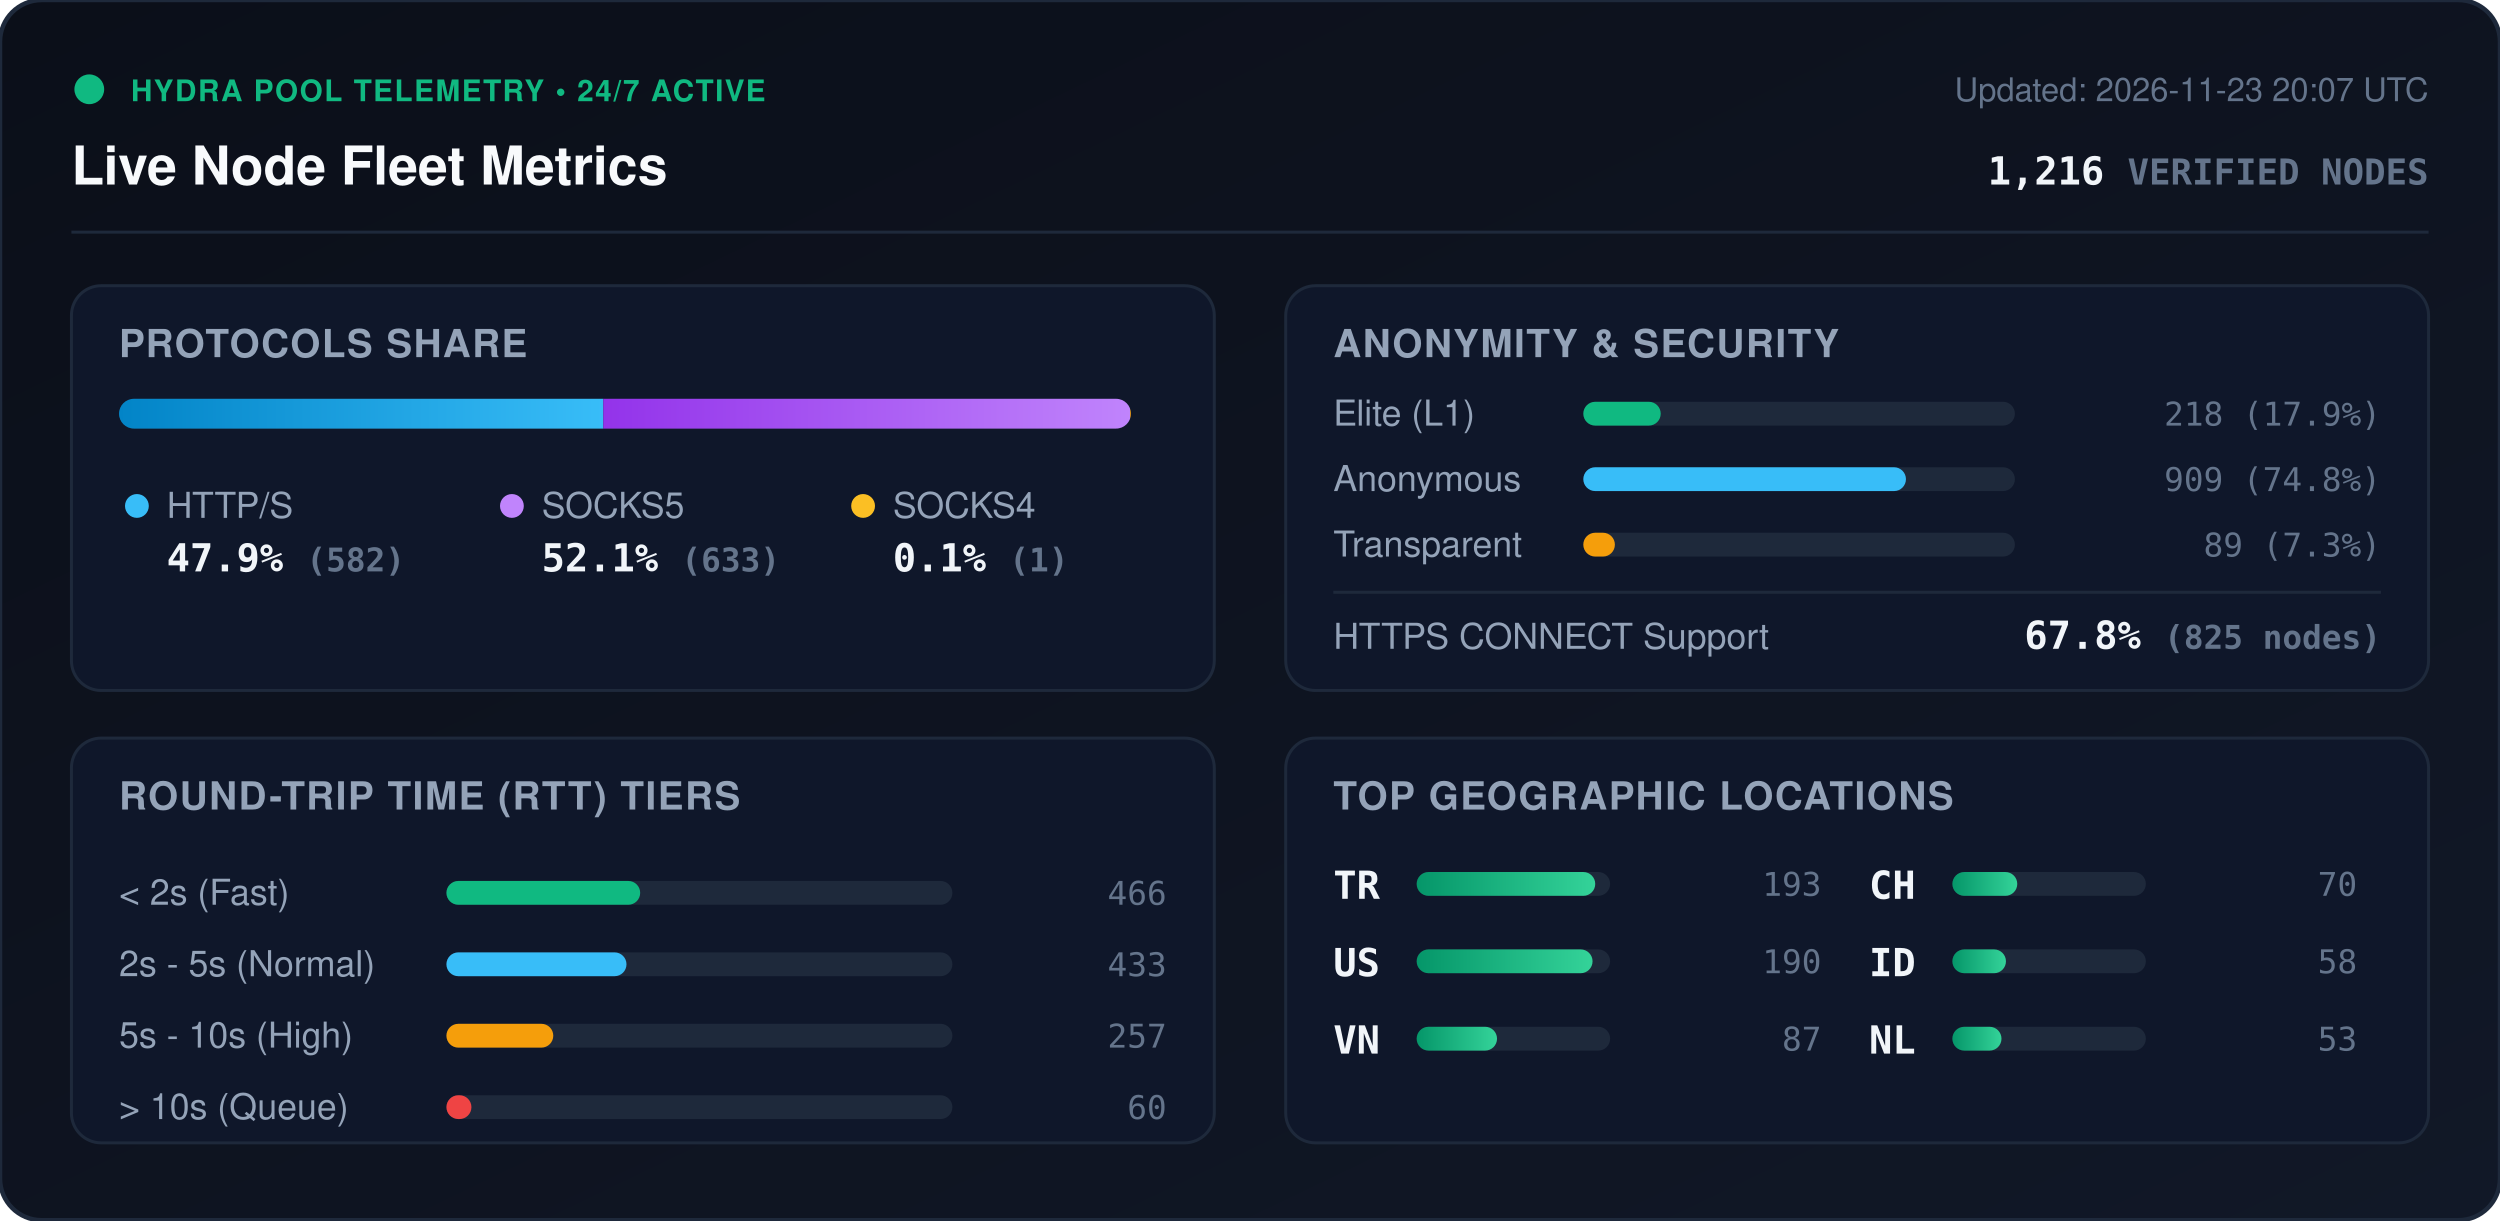
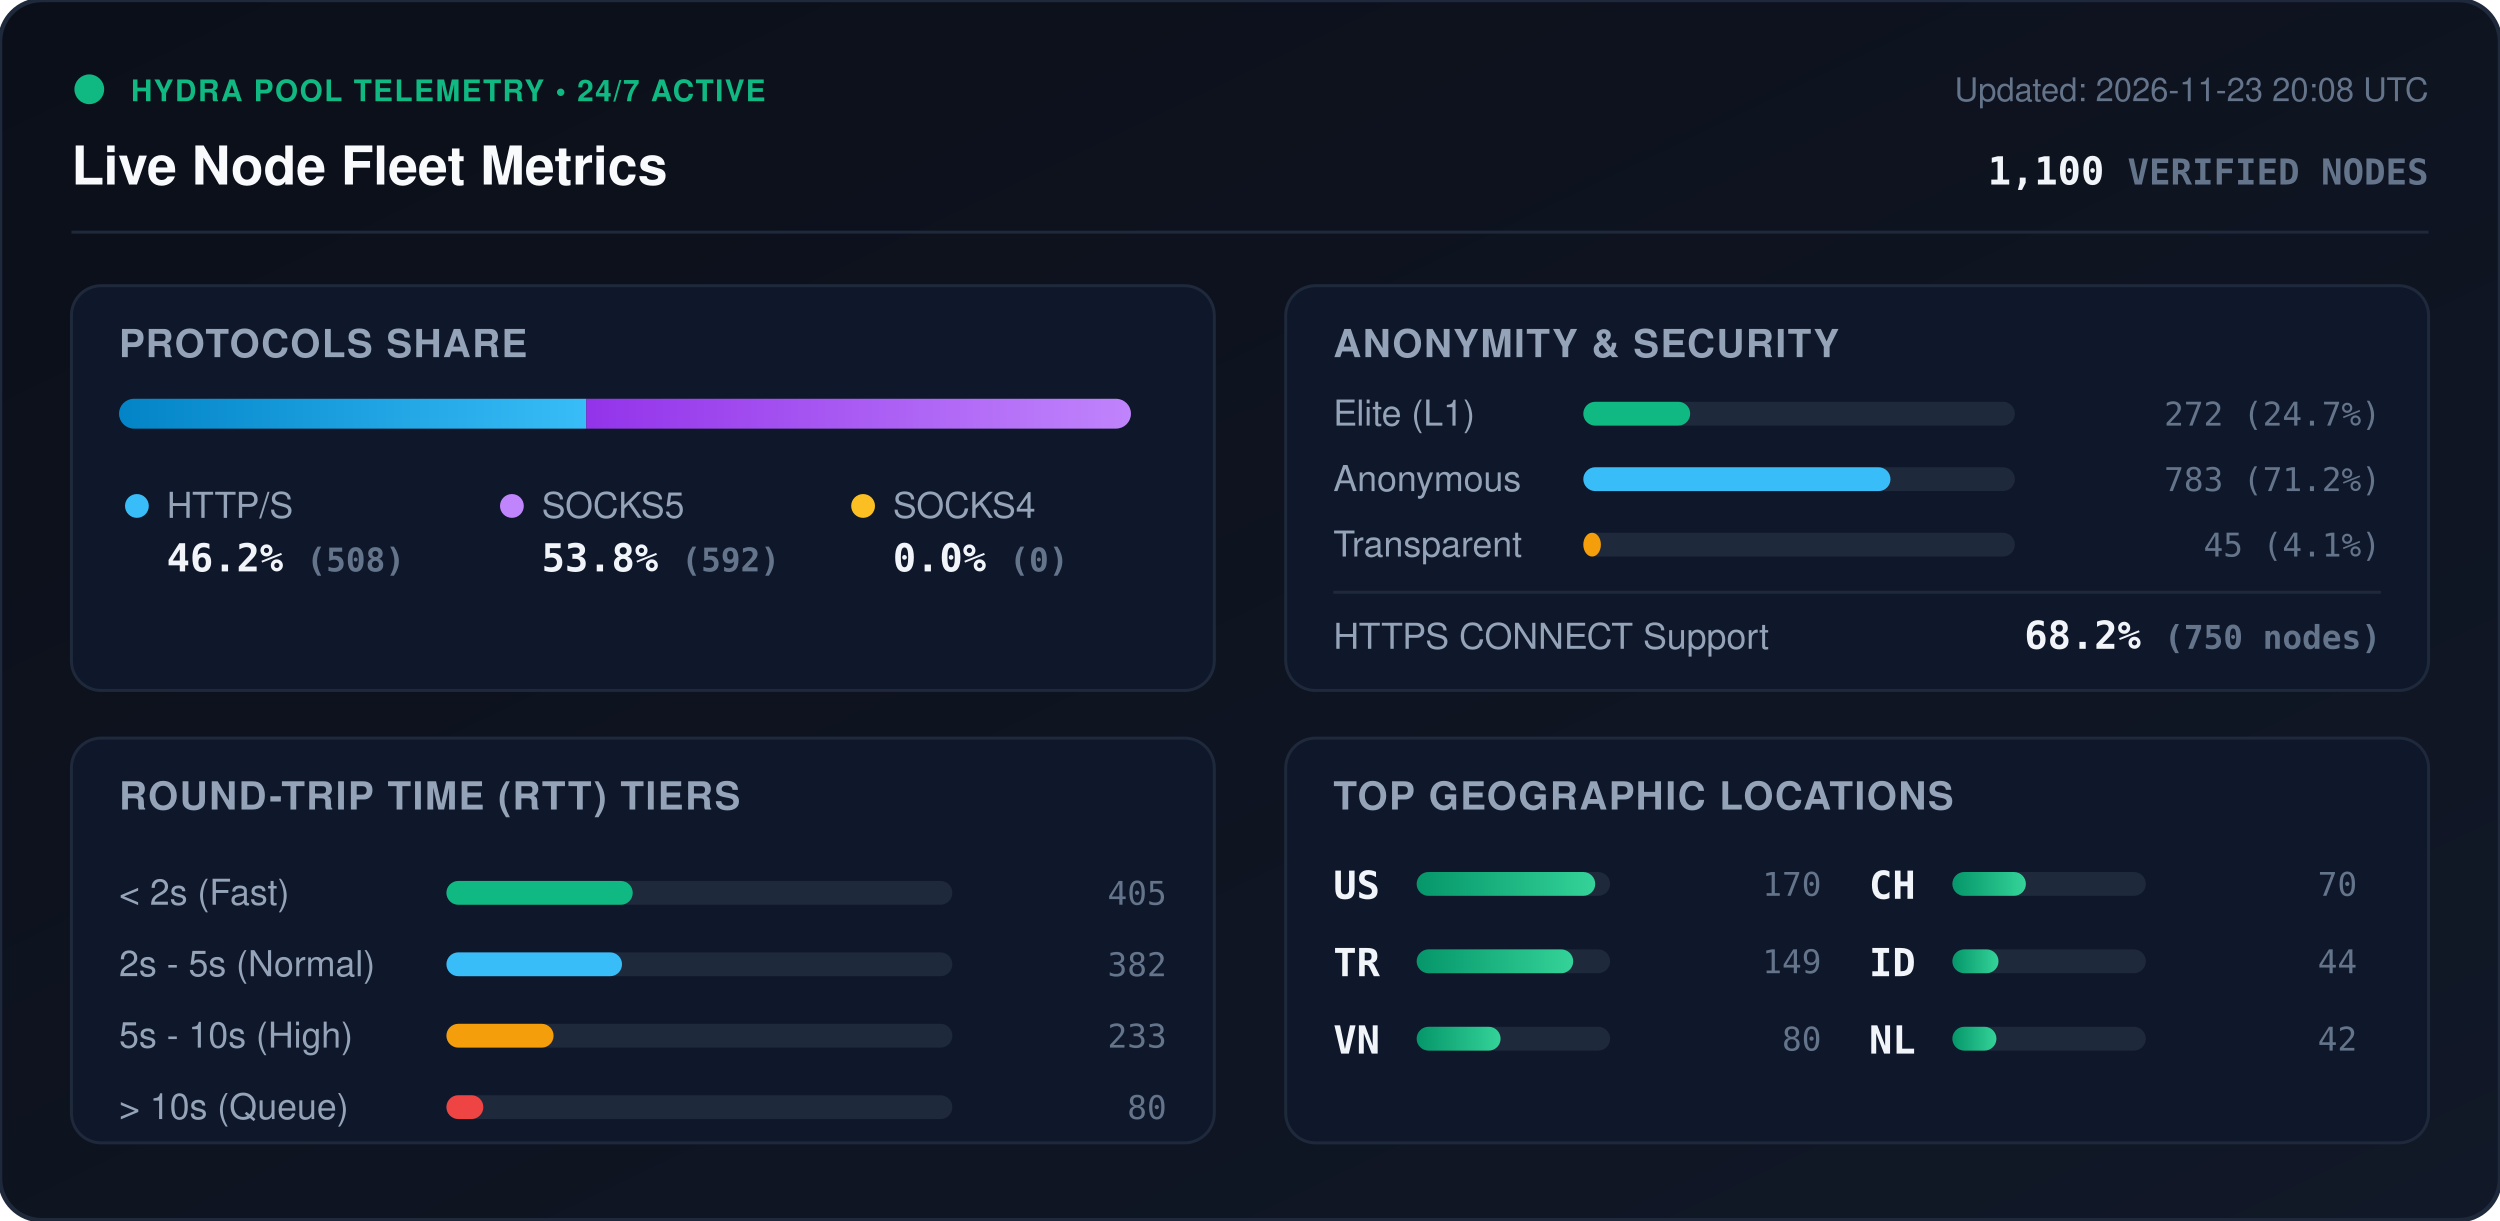
<svg xmlns="http://www.w3.org/2000/svg" viewBox="0 0 840 410" width="840" height="410" style="max-width: 100%; height: auto;">
  <defs>
    <linearGradient id="bg" x1="0%" y1="0%" x2="100%" y2="100%">
      <stop offset="0%" stop-color="#0b0f19" />
      <stop offset="100%" stop-color="#111827" />
    </linearGradient>
    <linearGradient id="bar-http" x1="0%" y1="0%" x2="100%" y2="0%">
      <stop offset="0%" stop-color="#0284c7" />
      <stop offset="100%" stop-color="#38bdf8" />
    </linearGradient>
    <linearGradient id="bar-socks5" x1="0%" y1="0%" x2="100%" y2="0%">
      <stop offset="0%" stop-color="#9333ea" />
      <stop offset="100%" stop-color="#c084fc" />
    </linearGradient>
    <linearGradient id="bar-socks4" x1="0%" y1="0%" x2="100%" y2="0%">
      <stop offset="0%" stop-color="#d97706" />
      <stop offset="100%" stop-color="#fbbf24" />
    </linearGradient>
    <linearGradient id="bar-green" x1="0%" y1="0%" x2="100%" y2="0%">
      <stop offset="0%" stop-color="#059669" />
      <stop offset="100%" stop-color="#34d399" />
    </linearGradient>
    <clipPath id="prog-track-clip">
      <rect width="340.0" height="10" rx="5" />
    </clipPath>
    <style>
      .title { font: 700 18px -apple-system, BlinkMacSystemFont, 'Segoe UI', Helvetica, Arial, sans-serif; fill: #f8fafc; }
      .sub { font: 500 11px -apple-system, BlinkMacSystemFont, 'Segoe UI', Helvetica, Arial, sans-serif; fill: #64748b; }
      .section-hdr { font: 600 13px -apple-system, BlinkMacSystemFont, 'Segoe UI', Helvetica, Arial, sans-serif; fill: #94a3b8; letter-spacing: 0.5px; }
      .metric-val { font: 700 13px -apple-system, BlinkMacSystemFont, 'Segoe UI', Helvetica, Arial, sans-serif; fill: #f1f5f9; }
      .metric-lbl { font: 500 12px -apple-system, BlinkMacSystemFont, 'Segoe UI', Helvetica, Arial, sans-serif; fill: #94a3b8; }
      .badge-txt { font: 700 10px -apple-system, BlinkMacSystemFont, 'Segoe UI', Helvetica, Arial, sans-serif; fill: #10b981; letter-spacing: 0.5px; }
      .mono { font-family: ui-monospace, SFMono-Regular, Menlo, Monaco, Consolas, monospace; }
      .pulse { animation: beacon 2s infinite ease-in-out; }
      @keyframes beacon { 0%, 100% { opacity: 1; } 50% { opacity: 0.35; } }
    </style>
  </defs>
  <rect width="840" height="410" rx="14" fill="url(#bg)" stroke="#1e293b" stroke-width="1.5" />
  <g transform="translate(24, 24)">
    <circle cx="6" cy="6" r="5" fill="#10b981" class="pulse" />
    <text x="20" y="10" class="badge-txt">HYDRA POOL TELEMETRY • 24/7 ACTIVE</text>
    <text x="0" y="38" class="title">Live Node Fleet Metrics</text>
-     <text x="792" y="10" text-anchor="end" class="sub">Updated: 2026-11-23 20:07 UTC</text>
-     <text x="792" y="38" text-anchor="end" class="metric-val mono" fill="#38bdf8">1,216 <tspan font-size="12" fill="#64748b">VERIFIED NODES</tspan>
+     <text x="792" y="10" text-anchor="end" class="sub">Updated: 2026-11-23 20:08 UTC</text>
+     <text x="792" y="38" text-anchor="end" class="metric-val mono" fill="#38bdf8">1,100 <tspan font-size="12" fill="#64748b">VERIFIED NODES</tspan>
    </text>
  </g>
  <line x1="24" y1="78" x2="816" y2="78" stroke="#1e293b" stroke-width="1" />
  <g transform="translate(24, 96)">
    <rect width="384" height="136" rx="10" fill="#0f172a" stroke="#1e293b" />
    <text x="16" y="24" class="section-hdr">PROTOCOLS SHARE</text>
    <g transform="translate(16, 38)">
      <rect width="340.0" height="10" rx="5" fill="#1e293b" />
      <g clip-path="url(#prog-track-clip)">
-         <rect x="0" width="162.7" height="10" fill="url(#bar-http)" />
-         <rect x="162.7" width="177.0" height="10" fill="url(#bar-socks5)" />
-         <rect x="339.7" width="0.3" height="10" fill="url(#bar-socks4)" />
+         <rect x="0" width="157.0" height="10" fill="url(#bar-http)" />
+         <rect x="157.0" width="183.0" height="10" fill="url(#bar-socks5)" />
+         <rect x="340.0" width="0.0" height="10" fill="url(#bar-socks4)" />
      </g>
    </g>
    <g transform="translate(16, 68)">
      <circle cx="6" cy="6" r="4" fill="#38bdf8" />
      <text x="16" y="10" class="metric-lbl">HTTP/S</text>
-       <text x="16" y="28" class="metric-val mono">47.9% <tspan font-size="11" fill="#64748b">(582)</tspan>
+       <text x="16" y="28" class="metric-val mono">46.2% <tspan font-size="11" fill="#64748b">(508)</tspan>
      </text>
      <circle cx="132" cy="6" r="4" fill="#c084fc" />
      <text x="142" y="10" class="metric-lbl">SOCKS5</text>
-       <text x="142" y="28" class="metric-val mono">52.1% <tspan font-size="11" fill="#64748b">(633)</tspan>
+       <text x="142" y="28" class="metric-val mono">53.8% <tspan font-size="11" fill="#64748b">(592)</tspan>
      </text>
      <circle cx="250" cy="6" r="4" fill="#fbbf24" />
      <text x="260" y="10" class="metric-lbl">SOCKS4</text>
-       <text x="260" y="28" class="metric-val mono">0.1% <tspan font-size="11" fill="#64748b">(1)</tspan>
+       <text x="260" y="28" class="metric-val mono">0.0% <tspan font-size="11" fill="#64748b">(0)</tspan>
      </text>
    </g>
  </g>
  <g transform="translate(432, 96)">
    <rect width="384" height="136" rx="10" fill="#0f172a" stroke="#1e293b" />
    <text x="16" y="24" class="section-hdr">ANONYMITY &amp; SECURITY</text>
    <text x="16" y="47" class="metric-lbl">Elite (L1)</text>
    <rect x="100" y="39" width="145.0" height="8" rx="4" fill="#1e293b" />
-     <rect x="100" y="39" width="26.0" height="8" rx="4" fill="#10b981" />
-     <text x="368" y="47" text-anchor="end" class="mono sub" fill="#e2e8f0">218 (17.9%)</text>
+     <rect x="100" y="39" width="35.9" height="8" rx="4" fill="#10b981" />
+     <text x="368" y="47" text-anchor="end" class="mono sub" fill="#e2e8f0">272 (24.7%)</text>
    <text x="16" y="69" class="metric-lbl">Anonymous</text>
    <rect x="100" y="61" width="145.0" height="8" rx="4" fill="#1e293b" />
-     <rect x="100" y="61" width="108.4" height="8" rx="4" fill="#38bdf8" />
-     <text x="368" y="69" text-anchor="end" class="mono sub" fill="#e2e8f0">909 (74.8%)</text>
+     <rect x="100" y="61" width="103.2" height="8" rx="4" fill="#38bdf8" />
+     <text x="368" y="69" text-anchor="end" class="mono sub" fill="#e2e8f0">783 (71.2%)</text>
    <text x="16" y="91" class="metric-lbl">Transparent</text>
    <rect x="100" y="83" width="145.0" height="8" rx="4" fill="#1e293b" />
-     <rect x="100" y="83" width="10.6" height="8" rx="4" fill="#f59e0b" />
-     <text x="368" y="91" text-anchor="end" class="mono sub" fill="#e2e8f0">89 (7.3%)</text>
+     <rect x="100" y="83" width="5.9" height="8" rx="4" fill="#f59e0b" />
+     <text x="368" y="91" text-anchor="end" class="mono sub" fill="#e2e8f0">45 (4.1%)</text>
    <line x1="16" y1="103" x2="368" y2="103" stroke="#1e293b" stroke-width="1" />
    <text x="16" y="122" class="metric-lbl">HTTPS CONNECT Support</text>
-     <text x="368" y="122" text-anchor="end" class="metric-val mono" fill="#34d399">67.8% <tspan font-size="11" fill="#64748b">(825 nodes)</tspan>
+     <text x="368" y="122" text-anchor="end" class="metric-val mono" fill="#34d399">68.2% <tspan font-size="11" fill="#64748b">(750 nodes)</tspan>
    </text>
  </g>
  <g transform="translate(24, 248)">
    <rect width="384" height="136" rx="10" fill="#0f172a" stroke="#1e293b" />
    <text x="16" y="24" class="section-hdr">ROUND-TRIP TIME (RTT) TIERS</text>
    <g transform="translate(16, 42)">
      <text x="0" y="14" class="metric-lbl">&lt; 2s (Fast)</text>
      <rect x="110" y="6" width="170" height="8" rx="4" fill="#1e293b" />
-       <rect x="110" y="6" width="65.1" height="8" rx="4" fill="#10b981" />
-       <text x="352" y="14" text-anchor="end" class="mono sub">466</text>
+       <rect x="110" y="6" width="62.6" height="8" rx="4" fill="#10b981" />
+       <text x="352" y="14" text-anchor="end" class="mono sub">405</text>
      <text x="0" y="38" class="metric-lbl">2s - 5s (Normal)</text>
      <rect x="110" y="30" width="170" height="8" rx="4" fill="#1e293b" />
-       <rect x="110" y="30" width="60.5" height="8" rx="4" fill="#38bdf8" />
-       <text x="352" y="38" text-anchor="end" class="mono sub">433</text>
+       <rect x="110" y="30" width="59.0" height="8" rx="4" fill="#38bdf8" />
+       <text x="352" y="38" text-anchor="end" class="mono sub">382</text>
      <text x="0" y="62" class="metric-lbl">5s - 10s (High)</text>
      <rect x="110" y="54" width="170" height="8" rx="4" fill="#1e293b" />
-       <rect x="110" y="54" width="35.9" height="8" rx="4" fill="#f59e0b" />
-       <text x="352" y="62" text-anchor="end" class="mono sub">257</text>
+       <rect x="110" y="54" width="36.0" height="8" rx="4" fill="#f59e0b" />
+       <text x="352" y="62" text-anchor="end" class="mono sub">233</text>
      <text x="0" y="86" class="metric-lbl">&gt; 10s (Queue)</text>
      <rect x="110" y="78" width="170" height="8" rx="4" fill="#1e293b" />
-       <rect x="110" y="78" width="8.4" height="8" rx="4" fill="#ef4444" />
-       <text x="352" y="86" text-anchor="end" class="mono sub">60</text>
+       <rect x="110" y="78" width="12.4" height="8" rx="4" fill="#ef4444" />
+       <text x="352" y="86" text-anchor="end" class="mono sub">80</text>
    </g>
  </g>
  <g transform="translate(432, 248)">
    <rect width="384" height="136" rx="10" fill="#0f172a" stroke="#1e293b" />
    <text x="16" y="24" class="section-hdr">TOP GEOGRAPHIC LOCATIONS</text>
    <g transform="translate(16, 42)">
      <g transform="translate(0, 0)">
+         <text x="0" y="12" class="mono metric-val" font-size="12">US</text>
+         <rect x="28" y="3" width="65" height="8" rx="4" fill="#1e293b" />
+         <rect x="28" y="3" width="60.0" height="8" rx="4" fill="url(#bar-green)" />
+         <text x="164" y="11" text-anchor="end" class="mono sub">170</text>
+       </g>
+       <g transform="translate(0, 26)">
        <text x="0" y="12" class="mono metric-val" font-size="12">TR</text>
        <rect x="28" y="3" width="65" height="8" rx="4" fill="#1e293b" />
-         <rect x="28" y="3" width="60.0" height="8" rx="4" fill="url(#bar-green)" />
-         <text x="164" y="11" text-anchor="end" class="mono sub">193</text>
-       </g>
-       <g transform="translate(0, 26)">
-         <text x="0" y="12" class="mono metric-val" font-size="12">US</text>
-         <rect x="28" y="3" width="65" height="8" rx="4" fill="#1e293b" />
-         <rect x="28" y="3" width="59.1" height="8" rx="4" fill="url(#bar-green)" />
-         <text x="164" y="11" text-anchor="end" class="mono sub">190</text>
+         <rect x="28" y="3" width="52.6" height="8" rx="4" fill="url(#bar-green)" />
+         <text x="164" y="11" text-anchor="end" class="mono sub">149</text>
      </g>
      <g transform="translate(0, 52)">
        <text x="0" y="12" class="mono metric-val" font-size="12">VN</text>
        <rect x="28" y="3" width="65" height="8" rx="4" fill="#1e293b" />
-         <rect x="28" y="3" width="27.0" height="8" rx="4" fill="url(#bar-green)" />
-         <text x="164" y="11" text-anchor="end" class="mono sub">87</text>
+         <rect x="28" y="3" width="28.2" height="8" rx="4" fill="url(#bar-green)" />
+         <text x="164" y="11" text-anchor="end" class="mono sub">80</text>
      </g>
      <g transform="translate(180, 0)">
        <text x="0" y="12" class="mono metric-val" font-size="12">CH</text>
        <rect x="28" y="3" width="65" height="8" rx="4" fill="#1e293b" />
-         <rect x="28" y="3" width="21.8" height="8" rx="4" fill="url(#bar-green)" />
+         <rect x="28" y="3" width="24.7" height="8" rx="4" fill="url(#bar-green)" />
        <text x="164" y="11" text-anchor="end" class="mono sub">70</text>
      </g>
      <g transform="translate(180, 26)">
        <text x="0" y="12" class="mono metric-val" font-size="12">ID</text>
        <rect x="28" y="3" width="65" height="8" rx="4" fill="#1e293b" />
-         <rect x="28" y="3" width="18.0" height="8" rx="4" fill="url(#bar-green)" />
-         <text x="164" y="11" text-anchor="end" class="mono sub">58</text>
+         <rect x="28" y="3" width="15.5" height="8" rx="4" fill="url(#bar-green)" />
+         <text x="164" y="11" text-anchor="end" class="mono sub">44</text>
      </g>
      <g transform="translate(180, 52)">
        <text x="0" y="12" class="mono metric-val" font-size="12">NL</text>
        <rect x="28" y="3" width="65" height="8" rx="4" fill="#1e293b" />
-         <rect x="28" y="3" width="16.5" height="8" rx="4" fill="url(#bar-green)" />
-         <text x="164" y="11" text-anchor="end" class="mono sub">53</text>
+         <rect x="28" y="3" width="14.8" height="8" rx="4" fill="url(#bar-green)" />
+         <text x="164" y="11" text-anchor="end" class="mono sub">42</text>
      </g>
    </g>
  </g>
</svg>
